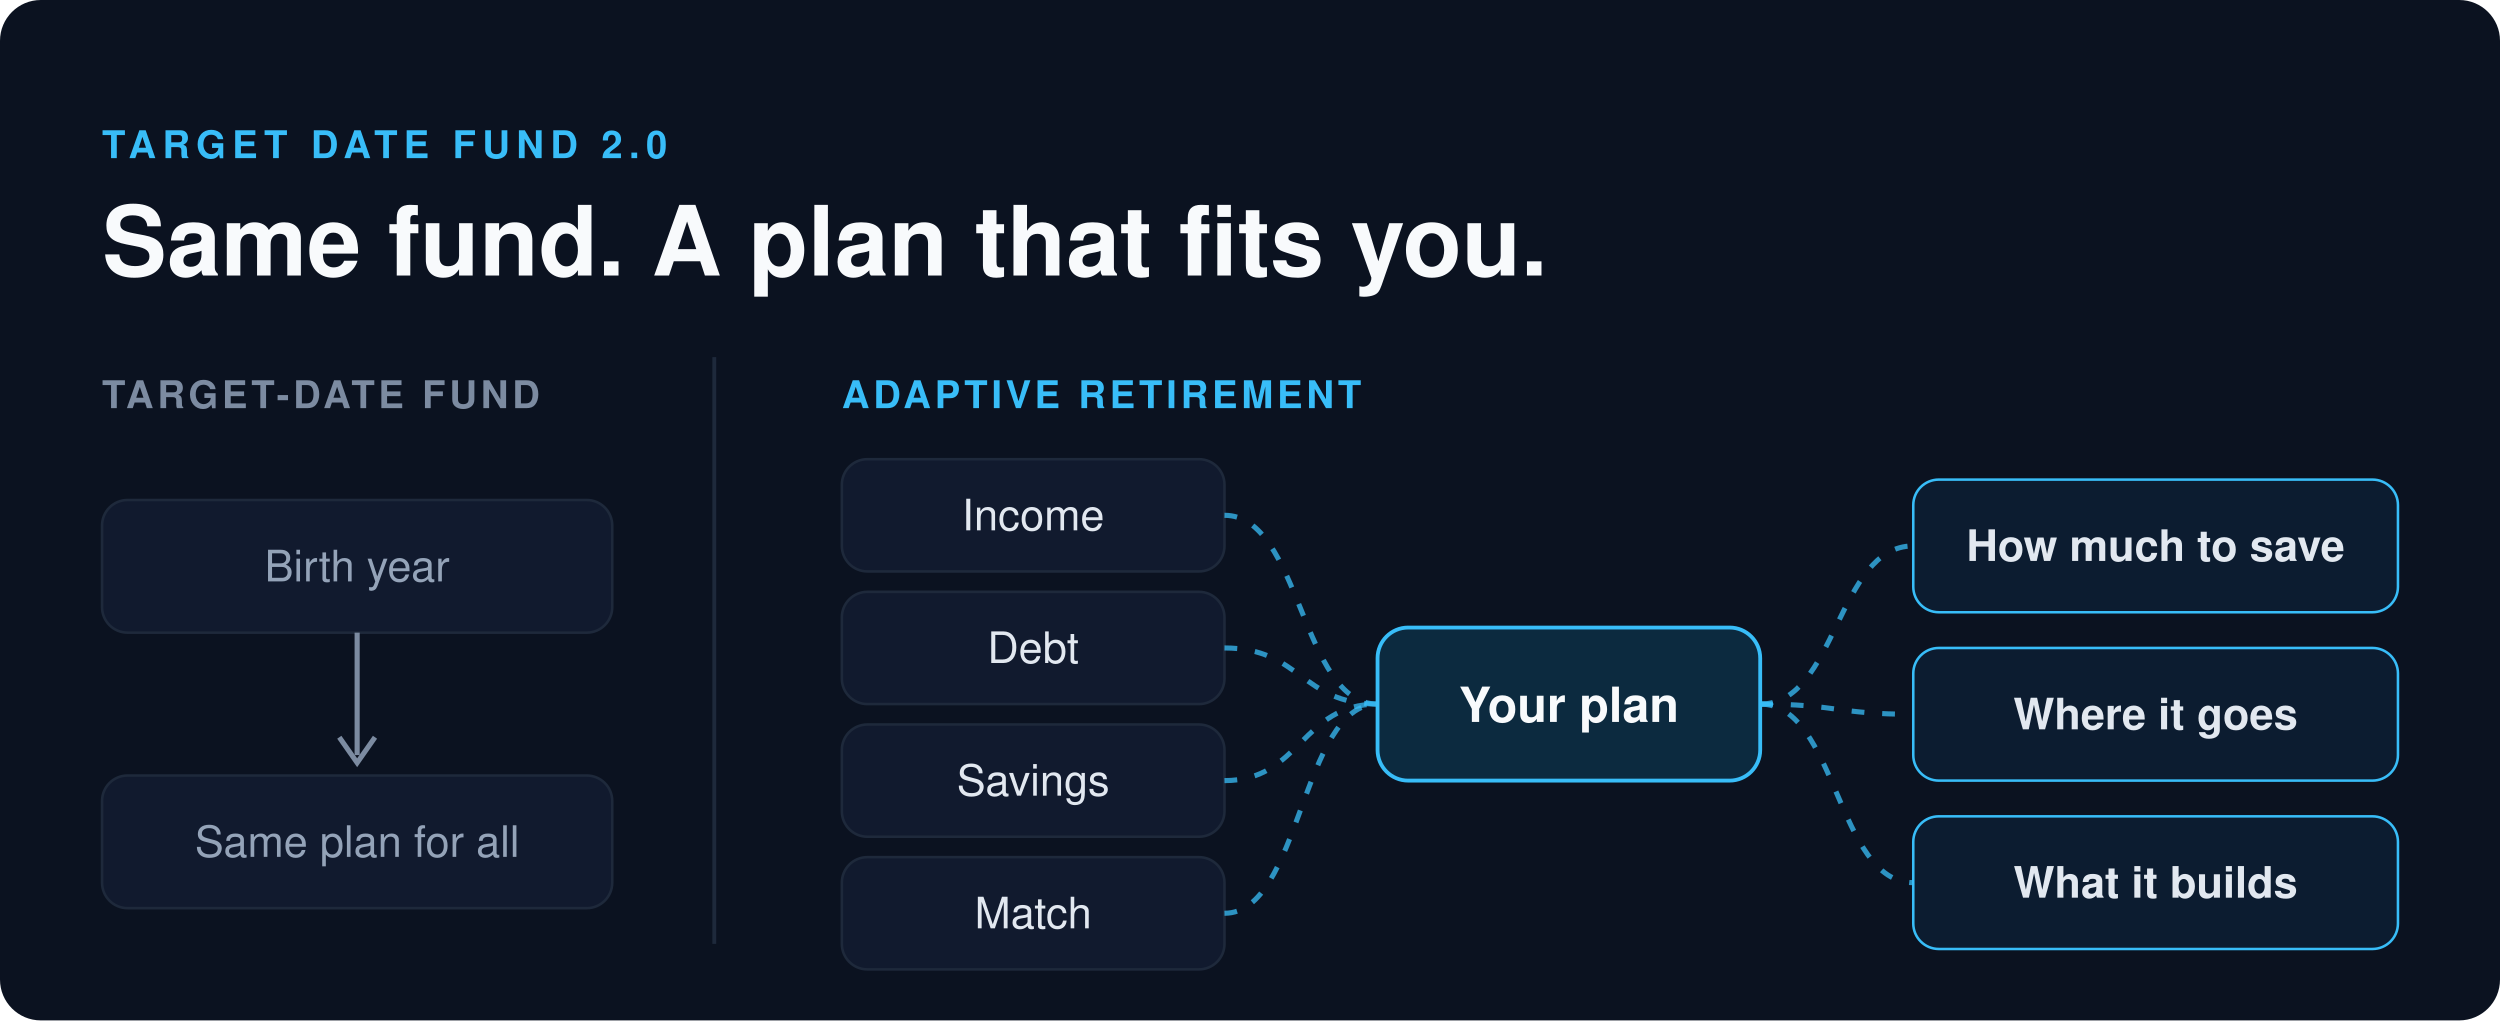
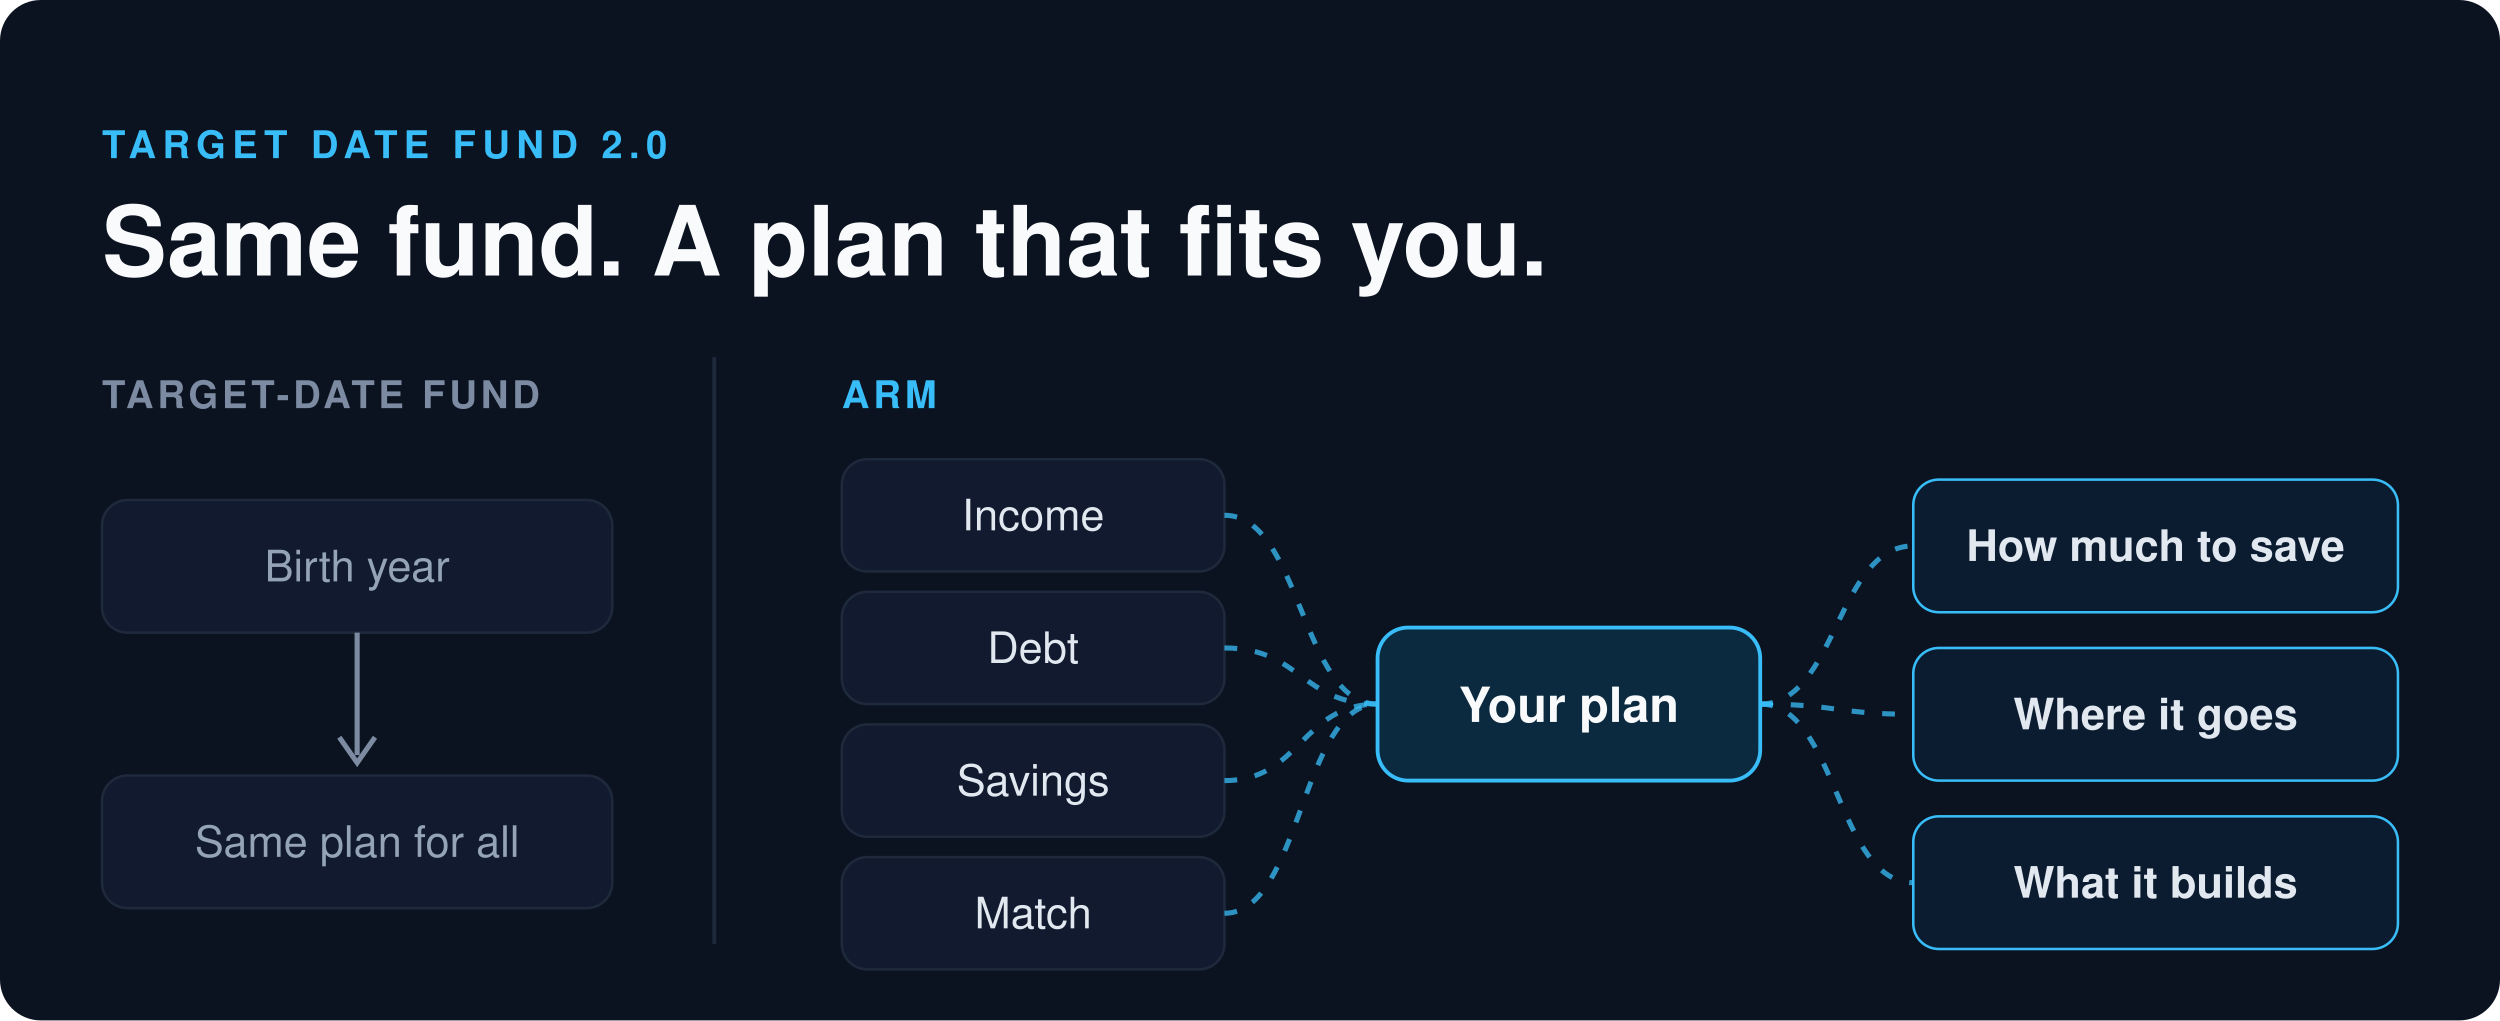
- <svg xmlns="http://www.w3.org/2000/svg" viewBox="0 0 980 400" width="980" height="400" font-family="-apple-system,BlinkMacSystemFont,'Segoe UI',Helvetica,Arial,sans-serif" role="img" aria-label="A target-date fund plans from your birth year alone, so everyone that age gets the same plan. Adaptive Retirement uses your income, debt, savings and employer match to show how much to save, where it goes and what it builds.">
+ <svg xmlns="http://www.w3.org/2000/svg" viewBox="0 0 980 400" width="980" height="400" font-family="-apple-system,BlinkMacSystemFont,'Segoe UI',Helvetica,Arial,sans-serif" role="img" aria-label="A target-date fund plans from your birth year alone, so everyone that age gets the same plan. Adaptive Retirement Management (ARM) uses your income, debt, savings and employer match to show how much to save, where it goes and what it builds.">
  <rect width="980" height="400" rx="16" fill="#0B1220" />
  <text x="40" y="62" font-size="15" font-weight="600" letter-spacing="2.5" fill="#38BDF8">TARGET DATE FUND 2.0</text>
  <text x="40" y="108" font-size="38" font-weight="700" fill="#F8FAFC">Same fund. A plan that fits you.</text>
  <line x1="280" y1="140" x2="280" y2="370" stroke="#1E293B" stroke-width="1.5" />
  <text x="40" y="160" font-size="15" font-weight="600" letter-spacing="1.5" fill="#7C8BA1">TARGET-DATE FUND</text>
  <rect x="40" y="196" width="200" height="52" rx="10" fill="#111A2E" stroke="#1E293B" />
  <text x="140.0" y="227.9" font-size="17" font-weight="500" fill="#94A3B8" text-anchor="middle">Birth year</text>
  <line x1="140" y1="248" x2="140" y2="296" stroke="#7C8BA1" stroke-width="2" />
  <path d="M133,289 L140,299 L147,289" fill="none" stroke="#7C8BA1" stroke-width="2" />
  <rect x="40" y="304" width="200" height="52" rx="10" fill="#111A2E" stroke="#1E293B" />
  <text x="140.0" y="335.9" font-size="17" font-weight="500" fill="#94A3B8" text-anchor="middle">Same plan for all</text>
-   <text x="330" y="160" font-size="15" font-weight="600" letter-spacing="1.5" fill="#38BDF8">ADAPTIVE RETIREMENT</text>
+   <text x="330" y="160" font-size="15" font-weight="600" letter-spacing="1.5" fill="#38BDF8">ARM</text>
  <rect x="330" y="180" width="150" height="44" rx="10" fill="#111A2E" stroke="#1E293B" />
  <text x="405.0" y="207.9" font-size="17" font-weight="500" fill="#E2E8F0" text-anchor="middle">Income</text>
  <rect x="330" y="232" width="150" height="44" rx="10" fill="#111A2E" stroke="#1E293B" />
  <text x="405.0" y="259.9" font-size="17" font-weight="500" fill="#E2E8F0" text-anchor="middle">Debt</text>
  <rect x="330" y="284" width="150" height="44" rx="10" fill="#111A2E" stroke="#1E293B" />
  <text x="405.0" y="311.9" font-size="17" font-weight="500" fill="#E2E8F0" text-anchor="middle">Savings</text>
  <rect x="330" y="336" width="150" height="44" rx="10" fill="#111A2E" stroke="#1E293B" />
  <text x="405.0" y="363.9" font-size="17" font-weight="500" fill="#E2E8F0" text-anchor="middle">Match</text>
  <path d="M480,202.0 C510.0,202.0 510.0,276.0 540,276.0" fill="none" stroke="#38BDF8" stroke-opacity="0.75" stroke-width="2" stroke-dasharray="5 7">
    <animate attributeName="stroke-dashoffset" dur="1.6s" begin="0.0s" repeatCount="indefinite" values="24;0" />
  </path>
  <path d="M480,254.0 C510.0,254.0 510.0,276.0 540,276.0" fill="none" stroke="#38BDF8" stroke-opacity="0.75" stroke-width="2" stroke-dasharray="5 7">
    <animate attributeName="stroke-dashoffset" dur="1.6s" begin="0.15s" repeatCount="indefinite" values="24;0" />
  </path>
  <path d="M480,306.0 C510.0,306.0 510.0,276.0 540,276.0" fill="none" stroke="#38BDF8" stroke-opacity="0.75" stroke-width="2" stroke-dasharray="5 7">
    <animate attributeName="stroke-dashoffset" dur="1.6s" begin="0.3s" repeatCount="indefinite" values="24;0" />
  </path>
  <path d="M480,358.0 C510.0,358.0 510.0,276.0 540,276.0" fill="none" stroke="#38BDF8" stroke-opacity="0.75" stroke-width="2" stroke-dasharray="5 7">
    <animate attributeName="stroke-dashoffset" dur="1.6s" begin="0.45s" repeatCount="indefinite" values="24;0" />
  </path>
  <rect x="540" y="246" width="150" height="60" rx="12" fill="#0C2A3F" stroke="#38BDF8" stroke-width="1.5" />
  <text x="615.0" y="283.0" font-size="19" font-weight="700" fill="#F8FAFC" text-anchor="middle">Your plan</text>
  <path d="M690,276.0 C720.0,276.0 720.0,214.0 750,214.0" fill="none" stroke="#38BDF8" stroke-opacity="0.75" stroke-width="2" stroke-dasharray="5 7">
    <animate attributeName="stroke-dashoffset" dur="1.6s" begin="0.8s" repeatCount="indefinite" values="24;0" />
  </path>
  <path d="M690,276.0 C720.0,276.0 720.0,280.0 750,280.0" fill="none" stroke="#38BDF8" stroke-opacity="0.75" stroke-width="2" stroke-dasharray="5 7">
    <animate attributeName="stroke-dashoffset" dur="1.6s" begin="0.95s" repeatCount="indefinite" values="24;0" />
  </path>
  <path d="M690,276.0 C720.0,276.0 720.0,346.0 750,346.0" fill="none" stroke="#38BDF8" stroke-opacity="0.75" stroke-width="2" stroke-dasharray="5 7">
    <animate attributeName="stroke-dashoffset" dur="1.6s" begin="1.1s" repeatCount="indefinite" values="24;0" />
  </path>
  <rect x="750" y="188" width="190" height="52" rx="10" fill="#0C1C30" stroke="#38BDF8" />
  <text x="845.0" y="219.9" font-size="17" font-weight="600" fill="#E2E8F0" text-anchor="middle">How much to save</text>
  <rect x="750" y="254" width="190" height="52" rx="10" fill="#0C1C30" stroke="#38BDF8" />
  <text x="845.0" y="285.9" font-size="17" font-weight="600" fill="#E2E8F0" text-anchor="middle">Where it goes</text>
  <rect x="750" y="320" width="190" height="52" rx="10" fill="#0C1C30" stroke="#38BDF8" />
  <text x="845.0" y="351.9" font-size="17" font-weight="600" fill="#E2E8F0" text-anchor="middle">What it builds</text>
</svg>
